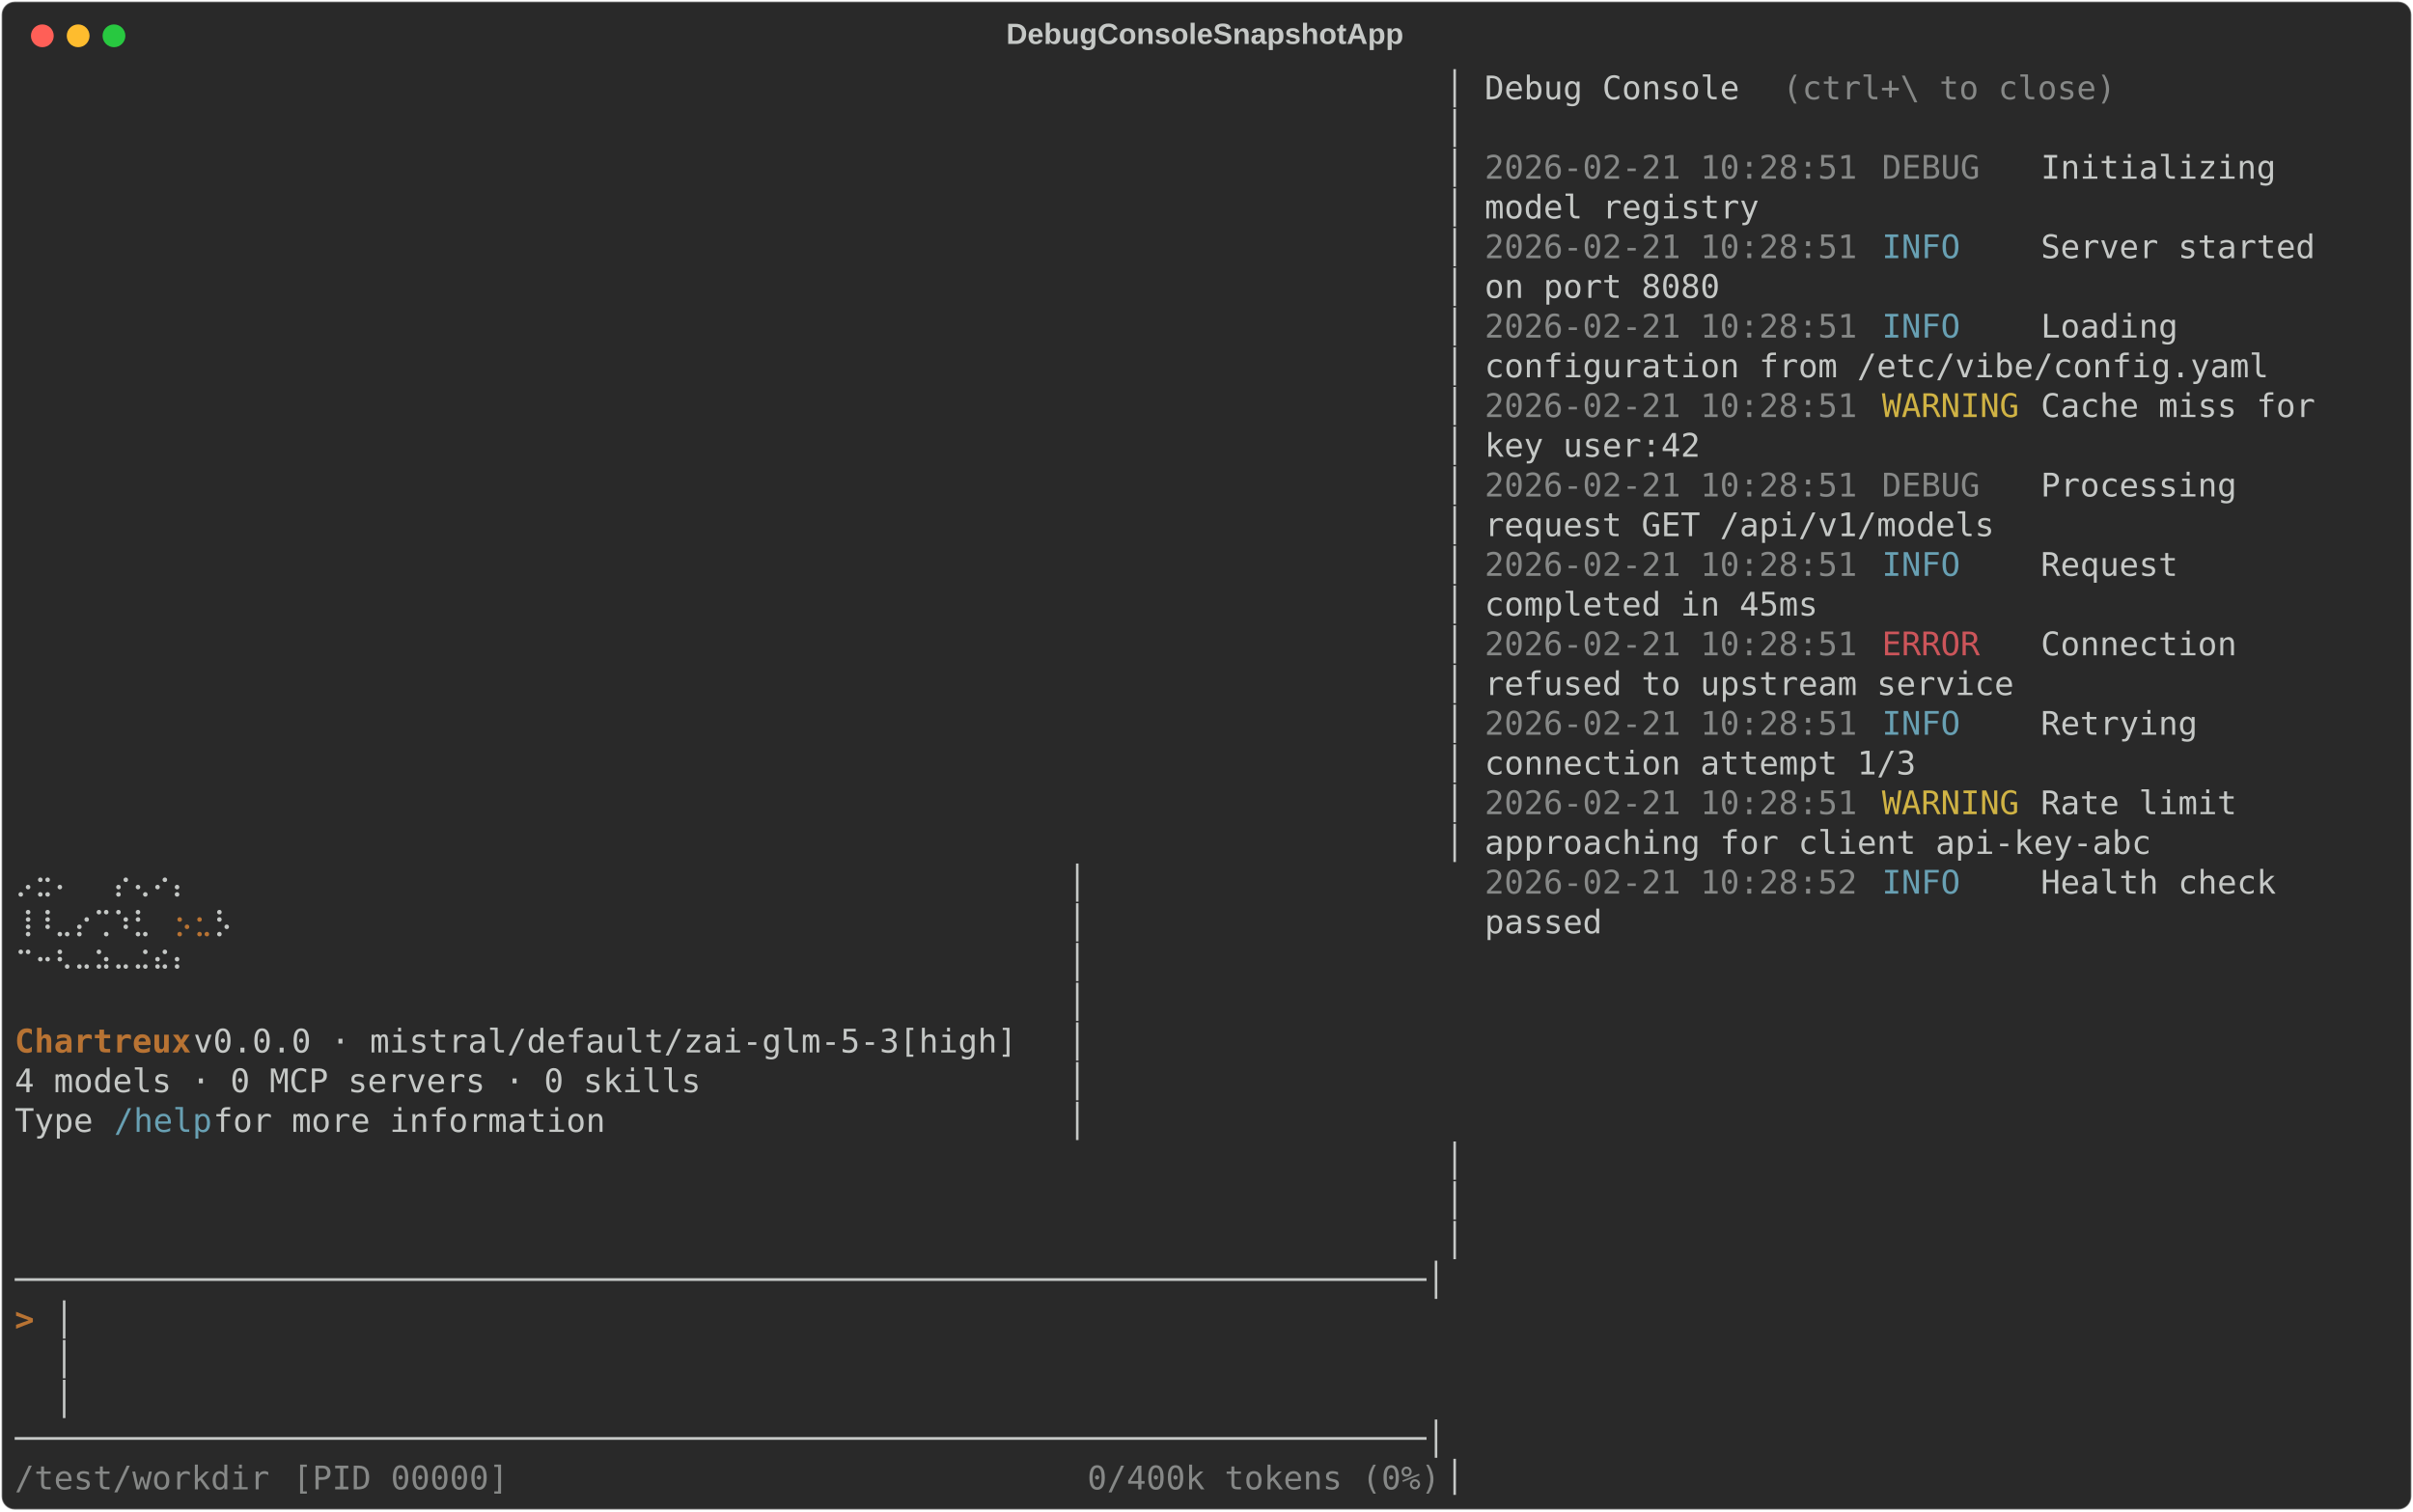
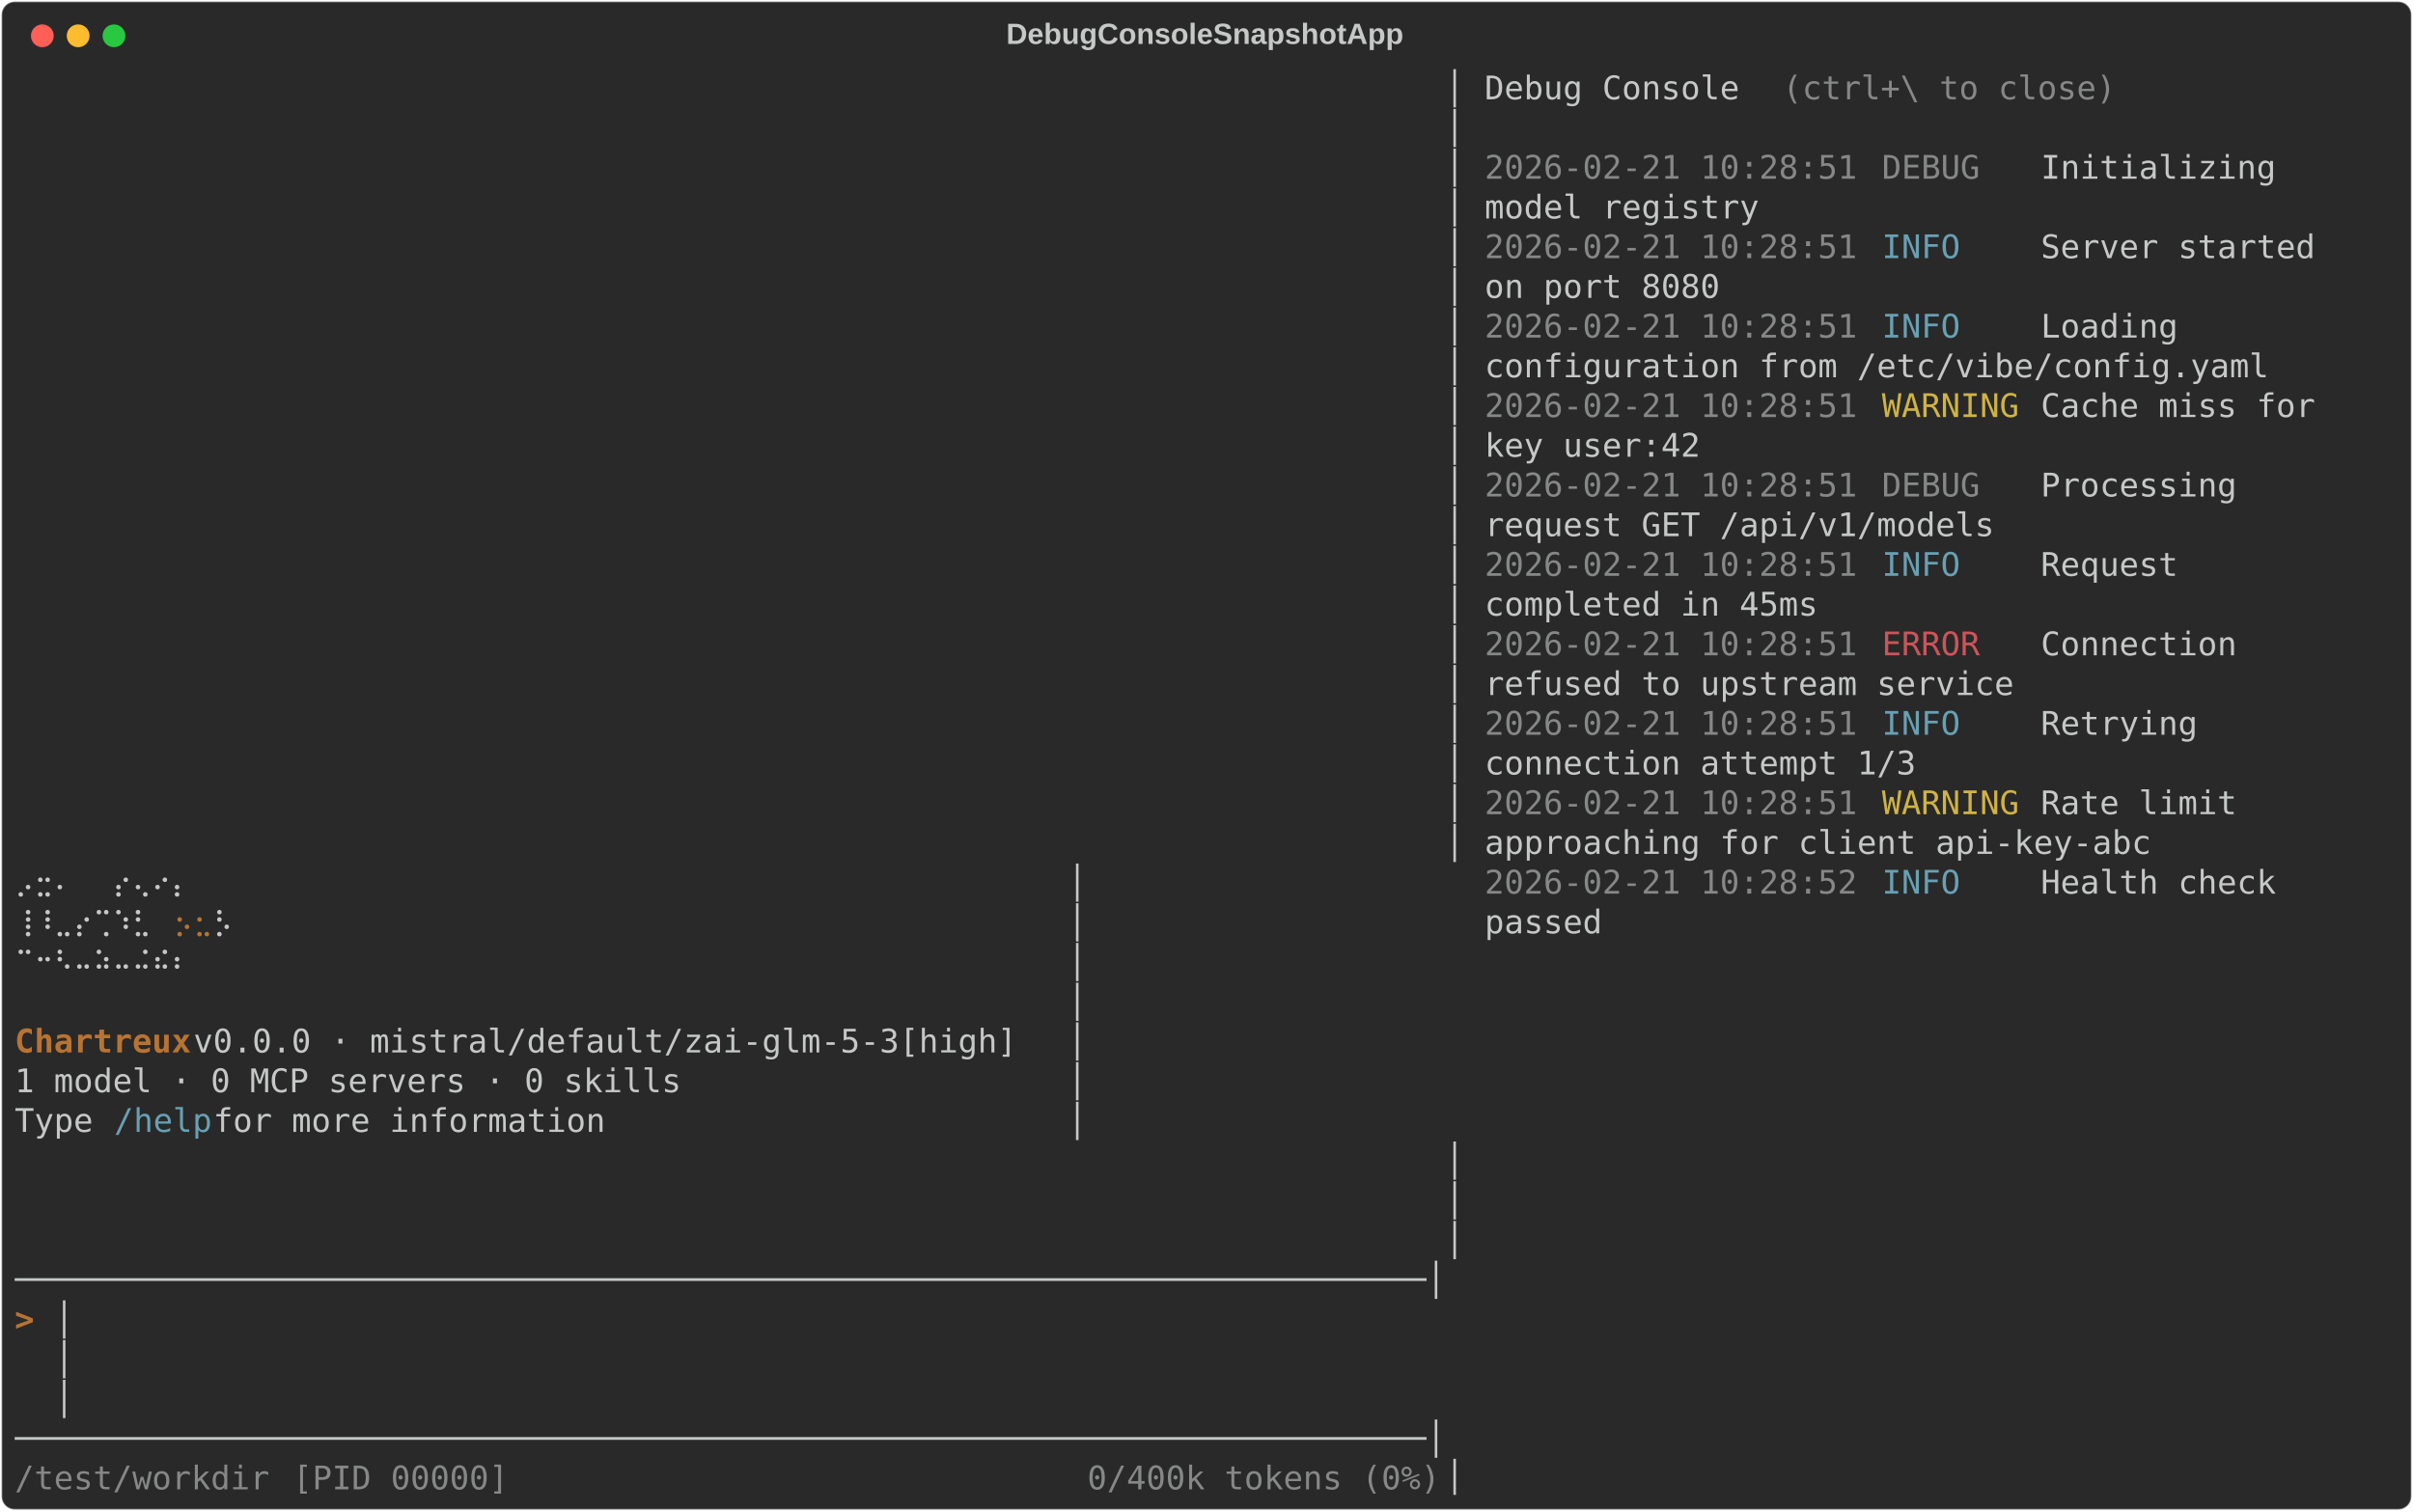
<svg xmlns="http://www.w3.org/2000/svg" class="rich-terminal" viewBox="0 0 1482 928.4">
  <style>

    @font-face {
        font-family: "Fira Code";
        src: local("FiraCode-Regular"),
                url("https://cdnjs.cloudflare.com/ajax/libs/firacode/6.2.0/woff2/FiraCode-Regular.woff2") format("woff2"),
                url("https://cdnjs.cloudflare.com/ajax/libs/firacode/6.2.0/woff/FiraCode-Regular.woff") format("woff");
        font-style: normal;
        font-weight: 400;
    }
    @font-face {
        font-family: "Fira Code";
        src: local("FiraCode-Bold"),
                url("https://cdnjs.cloudflare.com/ajax/libs/firacode/6.2.0/woff2/FiraCode-Bold.woff2") format("woff2"),
                url("https://cdnjs.cloudflare.com/ajax/libs/firacode/6.2.0/woff/FiraCode-Bold.woff") format("woff");
        font-style: bold;
        font-weight: 700;
    }

    .terminal-matrix {
        font-family: Fira Code, monospace;
        font-size: 20px;
        line-height: 24.4px;
        font-variant-east-asian: full-width;
    }

    .terminal-title {
        font-size: 18px;
        font-weight: bold;
        font-family: arial;
    }

    .terminal-r1 { fill: #c5c8c6 }
.terminal-r2 { fill: #868887 }
.terminal-r3 { fill: #68a0b3 }
.terminal-r4 { fill: #d0b344 }
.terminal-r5 { fill: #cc555a }
.terminal-r6 { fill: #b87333 }
.terminal-r7 { fill: #b87333;font-weight: bold }
    </style>
  <defs>
    <clipPath id="terminal-clip-terminal">
      <rect x="0" y="0" width="1463.0" height="877.4" />
    </clipPath>
    <clipPath id="terminal-line-0">
      <rect x="0" y="1.5" width="1464" height="24.65" />
    </clipPath>
    <clipPath id="terminal-line-1">
      <rect x="0" y="25.9" width="1464" height="24.65" />
    </clipPath>
    <clipPath id="terminal-line-2">
      <rect x="0" y="50.3" width="1464" height="24.65" />
    </clipPath>
    <clipPath id="terminal-line-3">
      <rect x="0" y="74.7" width="1464" height="24.65" />
    </clipPath>
    <clipPath id="terminal-line-4">
      <rect x="0" y="99.1" width="1464" height="24.65" />
    </clipPath>
    <clipPath id="terminal-line-5">
      <rect x="0" y="123.5" width="1464" height="24.65" />
    </clipPath>
    <clipPath id="terminal-line-6">
      <rect x="0" y="147.9" width="1464" height="24.65" />
    </clipPath>
    <clipPath id="terminal-line-7">
      <rect x="0" y="172.3" width="1464" height="24.65" />
    </clipPath>
    <clipPath id="terminal-line-8">
      <rect x="0" y="196.7" width="1464" height="24.65" />
    </clipPath>
    <clipPath id="terminal-line-9">
      <rect x="0" y="221.1" width="1464" height="24.65" />
    </clipPath>
    <clipPath id="terminal-line-10">
      <rect x="0" y="245.5" width="1464" height="24.65" />
    </clipPath>
    <clipPath id="terminal-line-11">
      <rect x="0" y="269.9" width="1464" height="24.65" />
    </clipPath>
    <clipPath id="terminal-line-12">
      <rect x="0" y="294.3" width="1464" height="24.65" />
    </clipPath>
    <clipPath id="terminal-line-13">
      <rect x="0" y="318.7" width="1464" height="24.65" />
    </clipPath>
    <clipPath id="terminal-line-14">
      <rect x="0" y="343.1" width="1464" height="24.65" />
    </clipPath>
    <clipPath id="terminal-line-15">
      <rect x="0" y="367.5" width="1464" height="24.65" />
    </clipPath>
    <clipPath id="terminal-line-16">
      <rect x="0" y="391.9" width="1464" height="24.65" />
    </clipPath>
    <clipPath id="terminal-line-17">
      <rect x="0" y="416.3" width="1464" height="24.65" />
    </clipPath>
    <clipPath id="terminal-line-18">
      <rect x="0" y="440.7" width="1464" height="24.65" />
    </clipPath>
    <clipPath id="terminal-line-19">
      <rect x="0" y="465.1" width="1464" height="24.65" />
    </clipPath>
    <clipPath id="terminal-line-20">
      <rect x="0" y="489.5" width="1464" height="24.65" />
    </clipPath>
    <clipPath id="terminal-line-21">
      <rect x="0" y="513.9" width="1464" height="24.65" />
    </clipPath>
    <clipPath id="terminal-line-22">
      <rect x="0" y="538.3" width="1464" height="24.65" />
    </clipPath>
    <clipPath id="terminal-line-23">
      <rect x="0" y="562.7" width="1464" height="24.65" />
    </clipPath>
    <clipPath id="terminal-line-24">
      <rect x="0" y="587.1" width="1464" height="24.65" />
    </clipPath>
    <clipPath id="terminal-line-25">
      <rect x="0" y="611.5" width="1464" height="24.65" />
    </clipPath>
    <clipPath id="terminal-line-26">
      <rect x="0" y="635.9" width="1464" height="24.65" />
    </clipPath>
    <clipPath id="terminal-line-27">
      <rect x="0" y="660.3" width="1464" height="24.65" />
    </clipPath>
    <clipPath id="terminal-line-28">
      <rect x="0" y="684.7" width="1464" height="24.65" />
    </clipPath>
    <clipPath id="terminal-line-29">
      <rect x="0" y="709.1" width="1464" height="24.65" />
    </clipPath>
    <clipPath id="terminal-line-30">
      <rect x="0" y="733.5" width="1464" height="24.65" />
    </clipPath>
    <clipPath id="terminal-line-31">
      <rect x="0" y="757.9" width="1464" height="24.65" />
    </clipPath>
    <clipPath id="terminal-line-32">
      <rect x="0" y="782.3" width="1464" height="24.65" />
    </clipPath>
    <clipPath id="terminal-line-33">
      <rect x="0" y="806.7" width="1464" height="24.65" />
    </clipPath>
    <clipPath id="terminal-line-34">
      <rect x="0" y="831.1" width="1464" height="24.65" />
    </clipPath>
  </defs>
  <rect fill="#292929" stroke="rgba(255,255,255,0.35)" stroke-width="1" x="1" y="1" width="1480" height="926.4" rx="8" />
  <text class="terminal-title" fill="#c5c8c6" text-anchor="middle" x="740" y="27">DebugConsoleSnapshotApp</text>
  <g transform="translate(26,22)">
    <circle cx="0" cy="0" r="7" fill="#ff5f57" />
    <circle cx="22" cy="0" r="7" fill="#febc2e" />
    <circle cx="44" cy="0" r="7" fill="#28c840" />
  </g>
  <g transform="translate(9, 41)" clip-path="url(#terminal-clip-terminal)">
    <g class="terminal-matrix">
      <text class="terminal-r1" x="878.4" y="20" textLength="12.2" clip-path="url(#terminal-line-0)">│</text>
      <text class="terminal-r1" x="902.8" y="20" textLength="183" clip-path="url(#terminal-line-0)">Debug Console  </text>
      <text class="terminal-r2" x="1085.8" y="20" textLength="207.4" clip-path="url(#terminal-line-0)">(ctrl+\ to close)</text>
      <text class="terminal-r1" x="1464" y="20" textLength="12.2" clip-path="url(#terminal-line-0)">
</text>
      <text class="terminal-r1" x="878.4" y="44.4" textLength="12.2" clip-path="url(#terminal-line-1)">│</text>
      <text class="terminal-r1" x="1464" y="44.4" textLength="12.2" clip-path="url(#terminal-line-1)">
</text>
      <text class="terminal-r1" x="878.4" y="68.8" textLength="12.2" clip-path="url(#terminal-line-2)">│</text>
      <text class="terminal-r2" x="902.8" y="68.8" textLength="231.8" clip-path="url(#terminal-line-2)">2026-02-21 10:28:51</text>
      <text class="terminal-r2" x="1146.8" y="68.8" textLength="97.6" clip-path="url(#terminal-line-2)">DEBUG   </text>
      <text class="terminal-r1" x="1244.4" y="68.8" textLength="207.4" clip-path="url(#terminal-line-2)"> Initializing    </text>
      <text class="terminal-r1" x="1464" y="68.8" textLength="12.2" clip-path="url(#terminal-line-2)">
</text>
      <text class="terminal-r1" x="878.4" y="93.2" textLength="12.2" clip-path="url(#terminal-line-3)">│</text>
      <text class="terminal-r1" x="902.8" y="93.2" textLength="170.8" clip-path="url(#terminal-line-3)">model registry</text>
      <text class="terminal-r1" x="1464" y="93.2" textLength="12.2" clip-path="url(#terminal-line-3)">
</text>
      <text class="terminal-r1" x="878.4" y="117.6" textLength="12.2" clip-path="url(#terminal-line-4)">│</text>
      <text class="terminal-r2" x="902.8" y="117.6" textLength="231.8" clip-path="url(#terminal-line-4)">2026-02-21 10:28:51</text>
      <text class="terminal-r3" x="1146.8" y="117.6" textLength="97.6" clip-path="url(#terminal-line-4)">INFO    </text>
      <text class="terminal-r1" x="1244.4" y="117.6" textLength="207.4" clip-path="url(#terminal-line-4)"> Server started  </text>
      <text class="terminal-r1" x="1464" y="117.6" textLength="12.2" clip-path="url(#terminal-line-4)">
</text>
      <text class="terminal-r1" x="878.4" y="142" textLength="12.2" clip-path="url(#terminal-line-5)">│</text>
      <text class="terminal-r1" x="902.8" y="142" textLength="146.4" clip-path="url(#terminal-line-5)">on port 8080</text>
      <text class="terminal-r1" x="1464" y="142" textLength="12.2" clip-path="url(#terminal-line-5)">
</text>
      <text class="terminal-r1" x="878.4" y="166.4" textLength="12.2" clip-path="url(#terminal-line-6)">│</text>
      <text class="terminal-r2" x="902.8" y="166.4" textLength="231.8" clip-path="url(#terminal-line-6)">2026-02-21 10:28:51</text>
      <text class="terminal-r3" x="1146.8" y="166.4" textLength="97.6" clip-path="url(#terminal-line-6)">INFO    </text>
      <text class="terminal-r1" x="1244.4" y="166.4" textLength="207.4" clip-path="url(#terminal-line-6)"> Loading         </text>
      <text class="terminal-r1" x="1464" y="166.4" textLength="12.2" clip-path="url(#terminal-line-6)">
</text>
      <text class="terminal-r1" x="878.4" y="190.8" textLength="12.2" clip-path="url(#terminal-line-7)">│</text>
      <text class="terminal-r1" x="902.8" y="190.8" textLength="488" clip-path="url(#terminal-line-7)">configuration from /etc/vibe/config.yaml</text>
      <text class="terminal-r1" x="1464" y="190.8" textLength="12.2" clip-path="url(#terminal-line-7)">
</text>
      <text class="terminal-r1" x="878.4" y="215.2" textLength="12.2" clip-path="url(#terminal-line-8)">│</text>
      <text class="terminal-r2" x="902.8" y="215.2" textLength="231.8" clip-path="url(#terminal-line-8)">2026-02-21 10:28:51</text>
      <text class="terminal-r4" x="1146.8" y="215.2" textLength="97.6" clip-path="url(#terminal-line-8)">WARNING </text>
      <text class="terminal-r1" x="1244.4" y="215.2" textLength="207.4" clip-path="url(#terminal-line-8)"> Cache miss for  </text>
      <text class="terminal-r1" x="1464" y="215.2" textLength="12.2" clip-path="url(#terminal-line-8)">
</text>
      <text class="terminal-r1" x="878.4" y="239.6" textLength="12.2" clip-path="url(#terminal-line-9)">│</text>
      <text class="terminal-r1" x="902.8" y="239.6" textLength="134.2" clip-path="url(#terminal-line-9)">key user:42</text>
      <text class="terminal-r1" x="1464" y="239.6" textLength="12.2" clip-path="url(#terminal-line-9)">
</text>
      <text class="terminal-r1" x="878.4" y="264" textLength="12.2" clip-path="url(#terminal-line-10)">│</text>
      <text class="terminal-r2" x="902.8" y="264" textLength="231.8" clip-path="url(#terminal-line-10)">2026-02-21 10:28:51</text>
      <text class="terminal-r2" x="1146.8" y="264" textLength="97.6" clip-path="url(#terminal-line-10)">DEBUG   </text>
      <text class="terminal-r1" x="1244.4" y="264" textLength="207.4" clip-path="url(#terminal-line-10)"> Processing      </text>
      <text class="terminal-r1" x="1464" y="264" textLength="12.2" clip-path="url(#terminal-line-10)">
</text>
      <text class="terminal-r1" x="878.4" y="288.4" textLength="12.2" clip-path="url(#terminal-line-11)">│</text>
      <text class="terminal-r1" x="902.8" y="288.4" textLength="317.2" clip-path="url(#terminal-line-11)">request GET /api/v1/models</text>
      <text class="terminal-r1" x="1464" y="288.4" textLength="12.2" clip-path="url(#terminal-line-11)">
</text>
      <text class="terminal-r1" x="878.4" y="312.8" textLength="12.2" clip-path="url(#terminal-line-12)">│</text>
      <text class="terminal-r2" x="902.8" y="312.8" textLength="231.8" clip-path="url(#terminal-line-12)">2026-02-21 10:28:51</text>
      <text class="terminal-r3" x="1146.8" y="312.8" textLength="97.6" clip-path="url(#terminal-line-12)">INFO    </text>
      <text class="terminal-r1" x="1244.4" y="312.8" textLength="207.4" clip-path="url(#terminal-line-12)"> Request         </text>
      <text class="terminal-r1" x="1464" y="312.8" textLength="12.2" clip-path="url(#terminal-line-12)">
</text>
      <text class="terminal-r1" x="878.4" y="337.2" textLength="12.2" clip-path="url(#terminal-line-13)">│</text>
      <text class="terminal-r1" x="902.8" y="337.2" textLength="207.4" clip-path="url(#terminal-line-13)">completed in 45ms</text>
      <text class="terminal-r1" x="1464" y="337.2" textLength="12.2" clip-path="url(#terminal-line-13)">
</text>
      <text class="terminal-r1" x="878.4" y="361.6" textLength="12.2" clip-path="url(#terminal-line-14)">│</text>
      <text class="terminal-r2" x="902.8" y="361.6" textLength="231.8" clip-path="url(#terminal-line-14)">2026-02-21 10:28:51</text>
      <text class="terminal-r5" x="1146.8" y="361.6" textLength="97.6" clip-path="url(#terminal-line-14)">ERROR   </text>
      <text class="terminal-r1" x="1244.4" y="361.6" textLength="207.4" clip-path="url(#terminal-line-14)"> Connection      </text>
      <text class="terminal-r1" x="1464" y="361.6" textLength="12.2" clip-path="url(#terminal-line-14)">
</text>
      <text class="terminal-r1" x="878.4" y="386" textLength="12.2" clip-path="url(#terminal-line-15)">│</text>
      <text class="terminal-r1" x="902.8" y="386" textLength="329.4" clip-path="url(#terminal-line-15)">refused to upstream service</text>
      <text class="terminal-r1" x="1464" y="386" textLength="12.2" clip-path="url(#terminal-line-15)">
</text>
      <text class="terminal-r1" x="878.4" y="410.4" textLength="12.2" clip-path="url(#terminal-line-16)">│</text>
      <text class="terminal-r2" x="902.8" y="410.4" textLength="231.8" clip-path="url(#terminal-line-16)">2026-02-21 10:28:51</text>
      <text class="terminal-r3" x="1146.8" y="410.4" textLength="97.6" clip-path="url(#terminal-line-16)">INFO    </text>
      <text class="terminal-r1" x="1244.4" y="410.4" textLength="207.4" clip-path="url(#terminal-line-16)"> Retrying        </text>
      <text class="terminal-r1" x="1464" y="410.4" textLength="12.2" clip-path="url(#terminal-line-16)">
</text>
      <text class="terminal-r1" x="878.4" y="434.8" textLength="12.2" clip-path="url(#terminal-line-17)">│</text>
      <text class="terminal-r1" x="902.8" y="434.8" textLength="268.4" clip-path="url(#terminal-line-17)">connection attempt 1/3</text>
      <text class="terminal-r1" x="1464" y="434.8" textLength="12.2" clip-path="url(#terminal-line-17)">
</text>
      <text class="terminal-r1" x="878.4" y="459.2" textLength="12.2" clip-path="url(#terminal-line-18)">│</text>
      <text class="terminal-r2" x="902.8" y="459.2" textLength="231.8" clip-path="url(#terminal-line-18)">2026-02-21 10:28:51</text>
      <text class="terminal-r4" x="1146.8" y="459.2" textLength="97.6" clip-path="url(#terminal-line-18)">WARNING </text>
      <text class="terminal-r1" x="1244.4" y="459.2" textLength="207.4" clip-path="url(#terminal-line-18)"> Rate limit      </text>
      <text class="terminal-r1" x="1464" y="459.2" textLength="12.2" clip-path="url(#terminal-line-18)">
</text>
      <text class="terminal-r1" x="878.4" y="483.6" textLength="12.2" clip-path="url(#terminal-line-19)">│</text>
      <text class="terminal-r1" x="902.8" y="483.6" textLength="414.8" clip-path="url(#terminal-line-19)">approaching for client api-key-abc</text>
      <text class="terminal-r1" x="1464" y="483.6" textLength="12.2" clip-path="url(#terminal-line-19)">
</text>
      <text class="terminal-r1" x="0" y="508" textLength="134.2" clip-path="url(#terminal-line-20)">  ⡠⣒⠄  ⡔⢄⠔⡄</text>
      <text class="terminal-r1" x="646.6" y="508" textLength="244" clip-path="url(#terminal-line-20)">                   │</text>
      <text class="terminal-r2" x="902.8" y="508" textLength="231.8" clip-path="url(#terminal-line-20)">2026-02-21 10:28:52</text>
      <text class="terminal-r3" x="1146.8" y="508" textLength="97.6" clip-path="url(#terminal-line-20)">INFO    </text>
      <text class="terminal-r1" x="1244.4" y="508" textLength="207.4" clip-path="url(#terminal-line-20)"> Health check    </text>
      <text class="terminal-r1" x="1464" y="508" textLength="12.2" clip-path="url(#terminal-line-20)">
</text>
      <text class="terminal-r1" x="0" y="532.4" textLength="97.6" clip-path="url(#terminal-line-21)"> ⢸⠸⣀⡔⢉⠱⣃</text>
      <text class="terminal-r6" x="97.6" y="532.4" textLength="12.2" clip-path="url(#terminal-line-21)">⡢</text>
      <text class="terminal-r6" x="109.8" y="532.4" textLength="12.2" clip-path="url(#terminal-line-21)">⣂</text>
      <text class="terminal-r1" x="122" y="532.4" textLength="12.2" clip-path="url(#terminal-line-21)">⡣</text>
      <text class="terminal-r1" x="646.6" y="532.4" textLength="244" clip-path="url(#terminal-line-21)">                   │</text>
      <text class="terminal-r1" x="902.8" y="532.4" textLength="73.2" clip-path="url(#terminal-line-21)">passed</text>
      <text class="terminal-r1" x="1464" y="532.4" textLength="12.2" clip-path="url(#terminal-line-21)">
</text>
      <text class="terminal-r1" x="0" y="556.8" textLength="134.2" clip-path="url(#terminal-line-22)">  ⠉⠒⠣⠤⠵⠤⠬⠮⠆</text>
      <text class="terminal-r1" x="646.6" y="556.8" textLength="244" clip-path="url(#terminal-line-22)">                   │</text>
      <text class="terminal-r1" x="1464" y="556.8" textLength="12.2" clip-path="url(#terminal-line-22)">
</text>
      <text class="terminal-r1" x="646.6" y="581.2" textLength="244" clip-path="url(#terminal-line-23)">                   │</text>
      <text class="terminal-r1" x="1464" y="581.2" textLength="12.2" clip-path="url(#terminal-line-23)">
</text>
      <text class="terminal-r7" x="0" y="605.6" textLength="109.8" clip-path="url(#terminal-line-24)">Chartreux</text>
      <text class="terminal-r1" x="109.8" y="605.6" textLength="524.6" clip-path="url(#terminal-line-24)"> v0.0.0 · mistral/default/zai-glm-5-3[high]</text>
      <text class="terminal-r1" x="646.6" y="605.6" textLength="244" clip-path="url(#terminal-line-24)">                   │</text>
      <text class="terminal-r1" x="1464" y="605.6" textLength="12.2" clip-path="url(#terminal-line-24)">
</text>
-       <text class="terminal-r1" x="0" y="630" textLength="427" clip-path="url(#terminal-line-25)">4 models · 0 MCP servers · 0 skills</text>
+       <text class="terminal-r1" x="0" y="630" textLength="414.8" clip-path="url(#terminal-line-25)">1 model · 0 MCP servers · 0 skills</text>
      <text class="terminal-r1" x="646.6" y="630" textLength="244" clip-path="url(#terminal-line-25)">                   │</text>
      <text class="terminal-r1" x="1464" y="630" textLength="12.2" clip-path="url(#terminal-line-25)">
</text>
      <text class="terminal-r1" x="0" y="654.4" textLength="61" clip-path="url(#terminal-line-26)">Type </text>
      <text class="terminal-r3" x="61" y="654.4" textLength="61" clip-path="url(#terminal-line-26)">/help</text>
      <text class="terminal-r1" x="122" y="654.4" textLength="256.2" clip-path="url(#terminal-line-26)"> for more information</text>
      <text class="terminal-r1" x="646.6" y="654.4" textLength="244" clip-path="url(#terminal-line-26)">                   │</text>
      <text class="terminal-r1" x="1464" y="654.4" textLength="12.2" clip-path="url(#terminal-line-26)">
</text>
      <text class="terminal-r1" x="878.4" y="678.8" textLength="12.2" clip-path="url(#terminal-line-27)">│</text>
      <text class="terminal-r1" x="1464" y="678.8" textLength="12.2" clip-path="url(#terminal-line-27)">
</text>
      <text class="terminal-r1" x="878.4" y="703.2" textLength="12.2" clip-path="url(#terminal-line-28)">│</text>
      <text class="terminal-r1" x="1464" y="703.2" textLength="12.2" clip-path="url(#terminal-line-28)">
</text>
      <text class="terminal-r1" x="878.4" y="727.6" textLength="12.2" clip-path="url(#terminal-line-29)">│</text>
      <text class="terminal-r1" x="1464" y="727.6" textLength="12.2" clip-path="url(#terminal-line-29)">
</text>
      <text class="terminal-r1" x="0" y="752" textLength="890.6" clip-path="url(#terminal-line-30)">────────────────────────────────────────────────────────────────────────│</text>
      <text class="terminal-r1" x="1464" y="752" textLength="12.2" clip-path="url(#terminal-line-30)">
</text>
      <text class="terminal-r7" x="0" y="776.4" textLength="12.2" clip-path="url(#terminal-line-31)">&gt;</text>
      <text class="terminal-r1" x="24.4" y="776.4" textLength="866.2" clip-path="url(#terminal-line-31)">                                                                      │</text>
      <text class="terminal-r1" x="1464" y="776.4" textLength="12.2" clip-path="url(#terminal-line-31)">
</text>
      <text class="terminal-r1" x="24.4" y="800.8" textLength="866.2" clip-path="url(#terminal-line-32)">                                                                      │</text>
      <text class="terminal-r1" x="1464" y="800.8" textLength="12.2" clip-path="url(#terminal-line-32)">
</text>
      <text class="terminal-r1" x="24.4" y="825.2" textLength="866.2" clip-path="url(#terminal-line-33)">                                                                      │</text>
      <text class="terminal-r1" x="1464" y="825.2" textLength="12.2" clip-path="url(#terminal-line-33)">
</text>
      <text class="terminal-r1" x="0" y="849.6" textLength="890.6" clip-path="url(#terminal-line-34)">────────────────────────────────────────────────────────────────────────│</text>
      <text class="terminal-r1" x="1464" y="849.6" textLength="12.2" clip-path="url(#terminal-line-34)">
</text>
      <text class="terminal-r2" x="0" y="874" textLength="158.6" clip-path="url(#terminal-line-35)">/test/workdir</text>
      <text class="terminal-r2" x="170.8" y="874" textLength="134.2" clip-path="url(#terminal-line-35)">[PID 00000]</text>
      <text class="terminal-r2" x="658.8" y="874" textLength="219.6" clip-path="url(#terminal-line-35)">0/400k tokens (0%)</text>
      <text class="terminal-r1" x="878.4" y="874" textLength="12.2" clip-path="url(#terminal-line-35)">│</text>
    </g>
  </g>
</svg>
